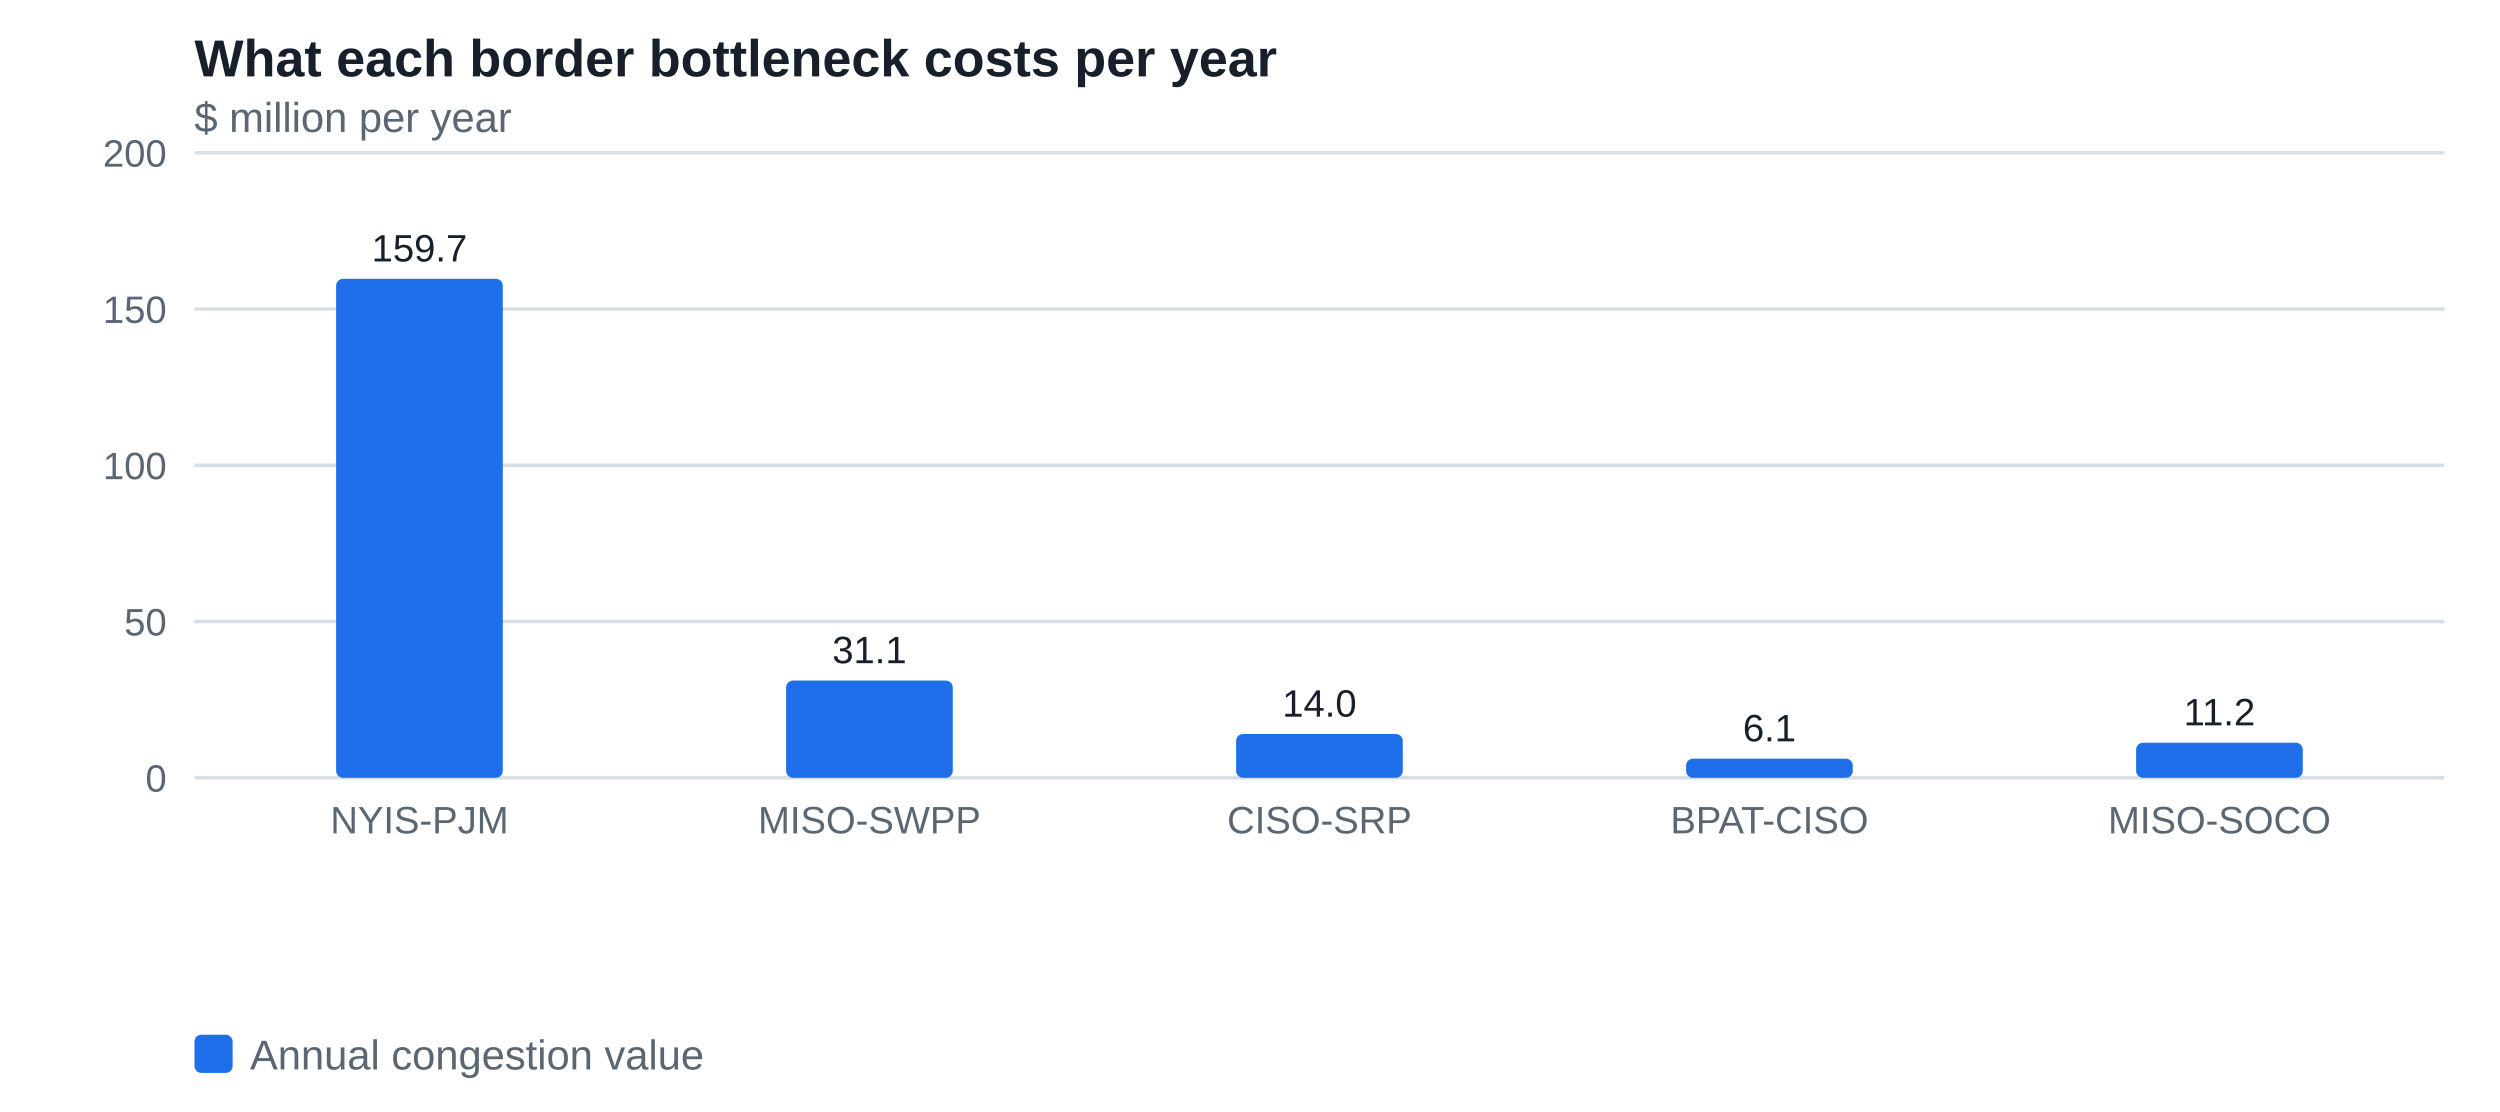
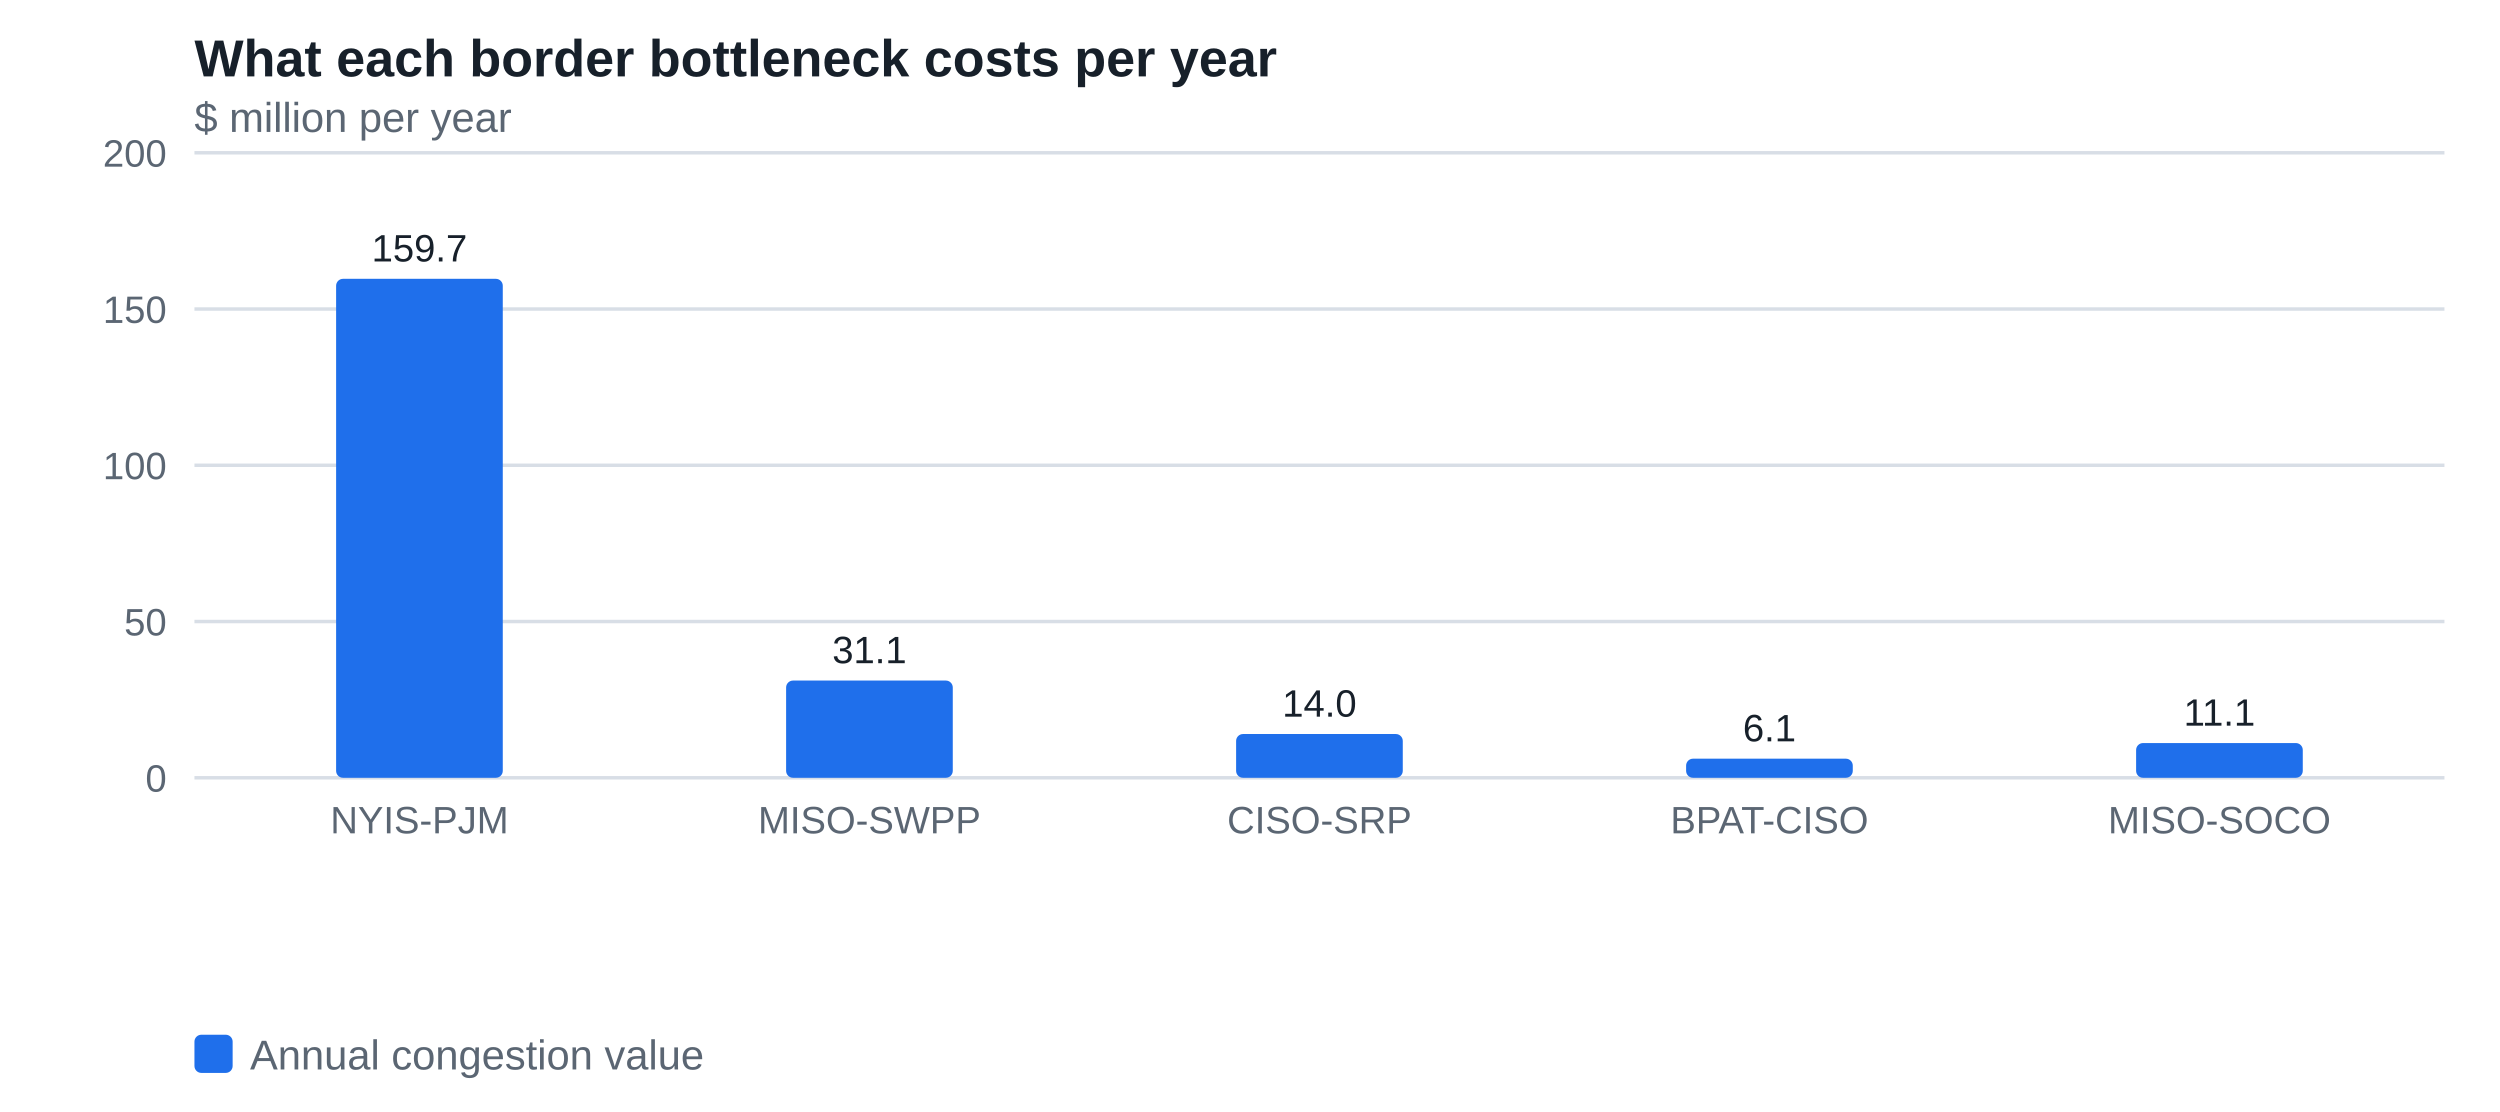
<svg xmlns="http://www.w3.org/2000/svg" viewBox="0 0 720 320" role="img" style="max-width:100%;height:auto;background:#ffffff">
  <text x="56.0" y="22.0" text-anchor="start" fill="#17202a" font-size="15" font-weight="bold" font-family="Arial, Helvetica, sans-serif">What each border bottleneck costs per year</text>
  <text x="56.0" y="38.0" text-anchor="start" fill="#5b6673" font-size="12" font-weight="normal" font-family="Arial, Helvetica, sans-serif">$ million per year</text>
  <line x1="56" y1="224.0" x2="704" y2="224.0" stroke="#d8dee6" stroke-width="1" />
  <text x="48.0" y="228.0" text-anchor="end" fill="#5b6673" font-size="11" font-weight="normal" font-family="Arial, Helvetica, sans-serif">0</text>
  <line x1="56" y1="179.0" x2="704" y2="179.0" stroke="#d8dee6" stroke-width="1" />
  <text x="48.0" y="183.0" text-anchor="end" fill="#5b6673" font-size="11" font-weight="normal" font-family="Arial, Helvetica, sans-serif">50</text>
  <line x1="56" y1="134.0" x2="704" y2="134.0" stroke="#d8dee6" stroke-width="1" />
  <text x="48.0" y="138.0" text-anchor="end" fill="#5b6673" font-size="11" font-weight="normal" font-family="Arial, Helvetica, sans-serif">100</text>
  <line x1="56" y1="89.0" x2="704" y2="89.0" stroke="#d8dee6" stroke-width="1" />
  <text x="48.0" y="93.0" text-anchor="end" fill="#5b6673" font-size="11" font-weight="normal" font-family="Arial, Helvetica, sans-serif">150</text>
  <line x1="56" y1="44.0" x2="704" y2="44.0" stroke="#d8dee6" stroke-width="1" />
  <text x="48.0" y="48.0" text-anchor="end" fill="#5b6673" font-size="11" font-weight="normal" font-family="Arial, Helvetica, sans-serif">200</text>
  <rect x="96.8" y="80.3" width="48.0" height="143.7" fill="#1f6feb" rx="2" />
  <text x="120.8" y="75.3" text-anchor="middle" fill="#17202a" font-size="11" font-weight="normal" font-family="Arial, Helvetica, sans-serif">159.7</text>
  <text x="120.8" y="240.0" text-anchor="middle" fill="#5b6673" font-size="11" font-weight="normal" font-family="Arial, Helvetica, sans-serif">NYIS-PJM</text>
  <rect x="226.4" y="196.0" width="48.0" height="28.0" fill="#1f6feb" rx="2" />
  <text x="250.4" y="191.0" text-anchor="middle" fill="#17202a" font-size="11" font-weight="normal" font-family="Arial, Helvetica, sans-serif">31.1</text>
  <text x="250.4" y="240.0" text-anchor="middle" fill="#5b6673" font-size="11" font-weight="normal" font-family="Arial, Helvetica, sans-serif">MISO-SWPP</text>
  <rect x="356.0" y="211.4" width="48.0" height="12.6" fill="#1f6feb" rx="2" />
  <text x="380.0" y="206.4" text-anchor="middle" fill="#17202a" font-size="11" font-weight="normal" font-family="Arial, Helvetica, sans-serif">14.0</text>
  <text x="380.0" y="240.0" text-anchor="middle" fill="#5b6673" font-size="11" font-weight="normal" font-family="Arial, Helvetica, sans-serif">CISO-SRP</text>
  <rect x="485.6" y="218.5" width="48.0" height="5.5" fill="#1f6feb" rx="2" />
  <text x="509.6" y="213.5" text-anchor="middle" fill="#17202a" font-size="11" font-weight="normal" font-family="Arial, Helvetica, sans-serif">6.1</text>
  <text x="509.6" y="240.0" text-anchor="middle" fill="#5b6673" font-size="11" font-weight="normal" font-family="Arial, Helvetica, sans-serif">BPAT-CISO</text>
-   <rect x="615.2" y="213.9" width="48.0" height="10.1" fill="#1f6feb" rx="2" />
-   <text x="639.2" y="208.9" text-anchor="middle" fill="#17202a" font-size="11" font-weight="normal" font-family="Arial, Helvetica, sans-serif">11.2</text>
+   <rect x="615.2" y="214.0" width="48.0" height="10.0" fill="#1f6feb" rx="2" />
+   <text x="639.2" y="209.0" text-anchor="middle" fill="#17202a" font-size="11" font-weight="normal" font-family="Arial, Helvetica, sans-serif">11.1</text>
  <text x="639.2" y="240.0" text-anchor="middle" fill="#5b6673" font-size="11" font-weight="normal" font-family="Arial, Helvetica, sans-serif">MISO-SOCO</text>
  <rect x="56" y="298" width="11" height="11" fill="#1f6feb" rx="2" />
  <text x="72.0" y="308.0" text-anchor="start" fill="#5b6673" font-size="12" font-weight="normal" font-family="Arial, Helvetica, sans-serif">Annual congestion value</text>
</svg>
